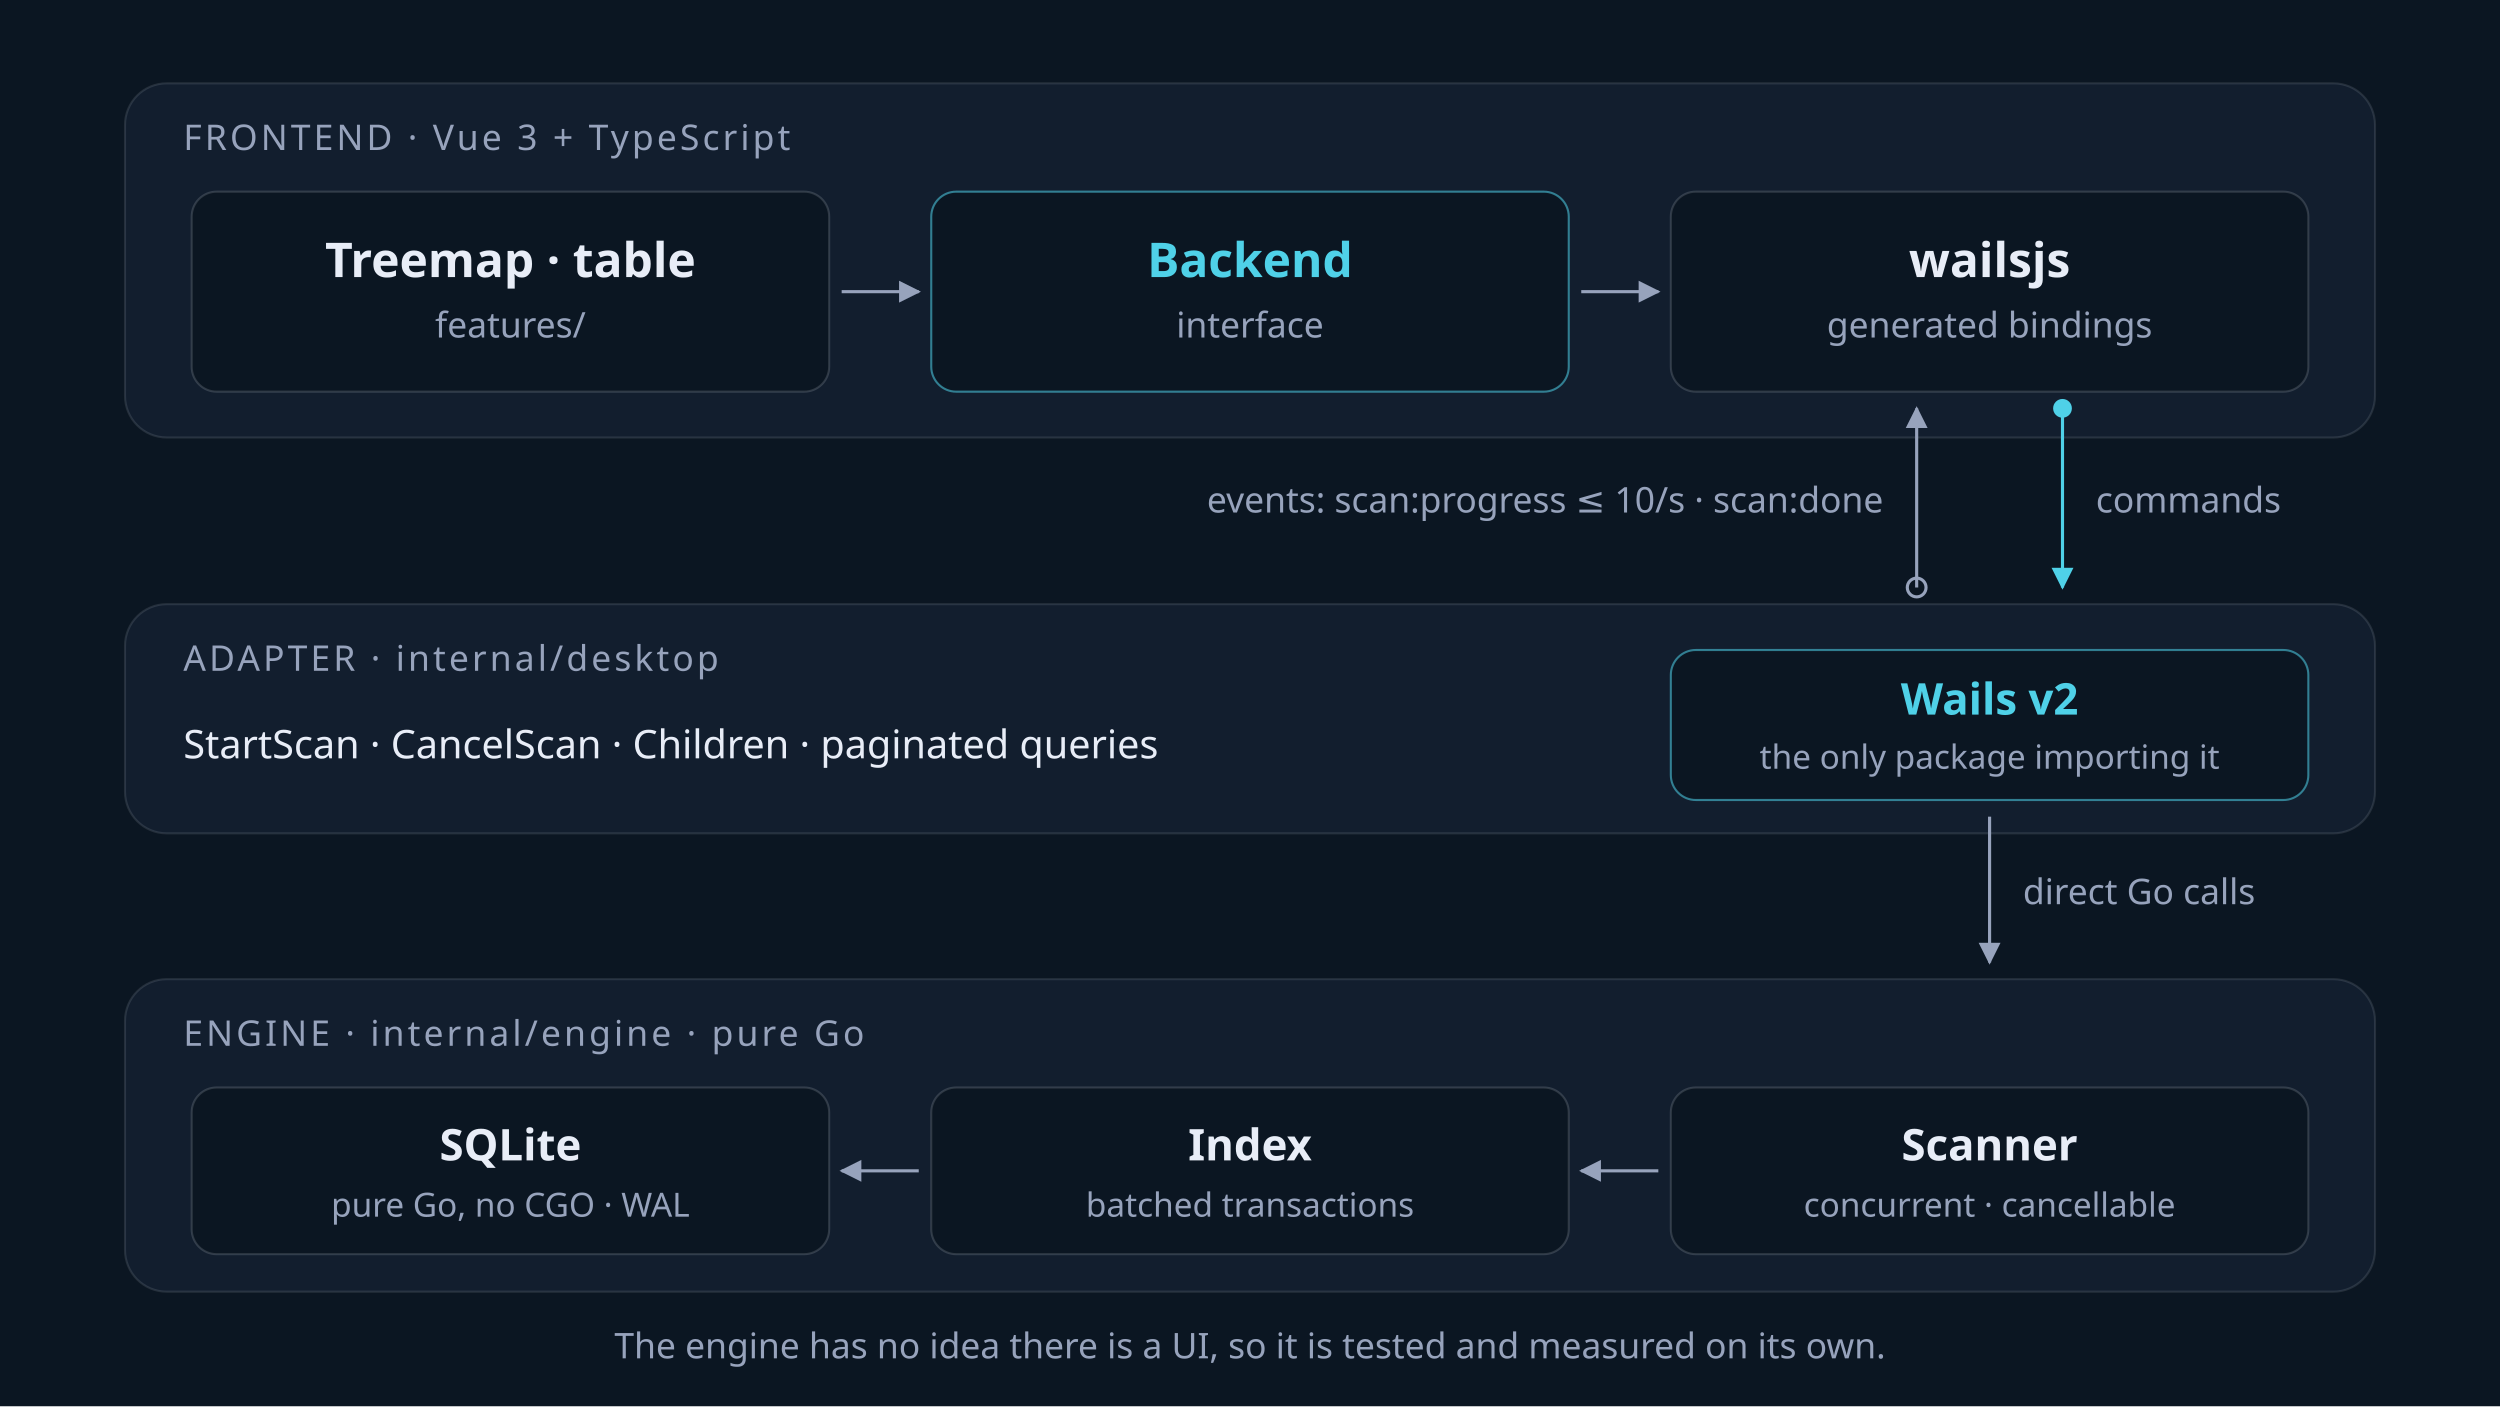
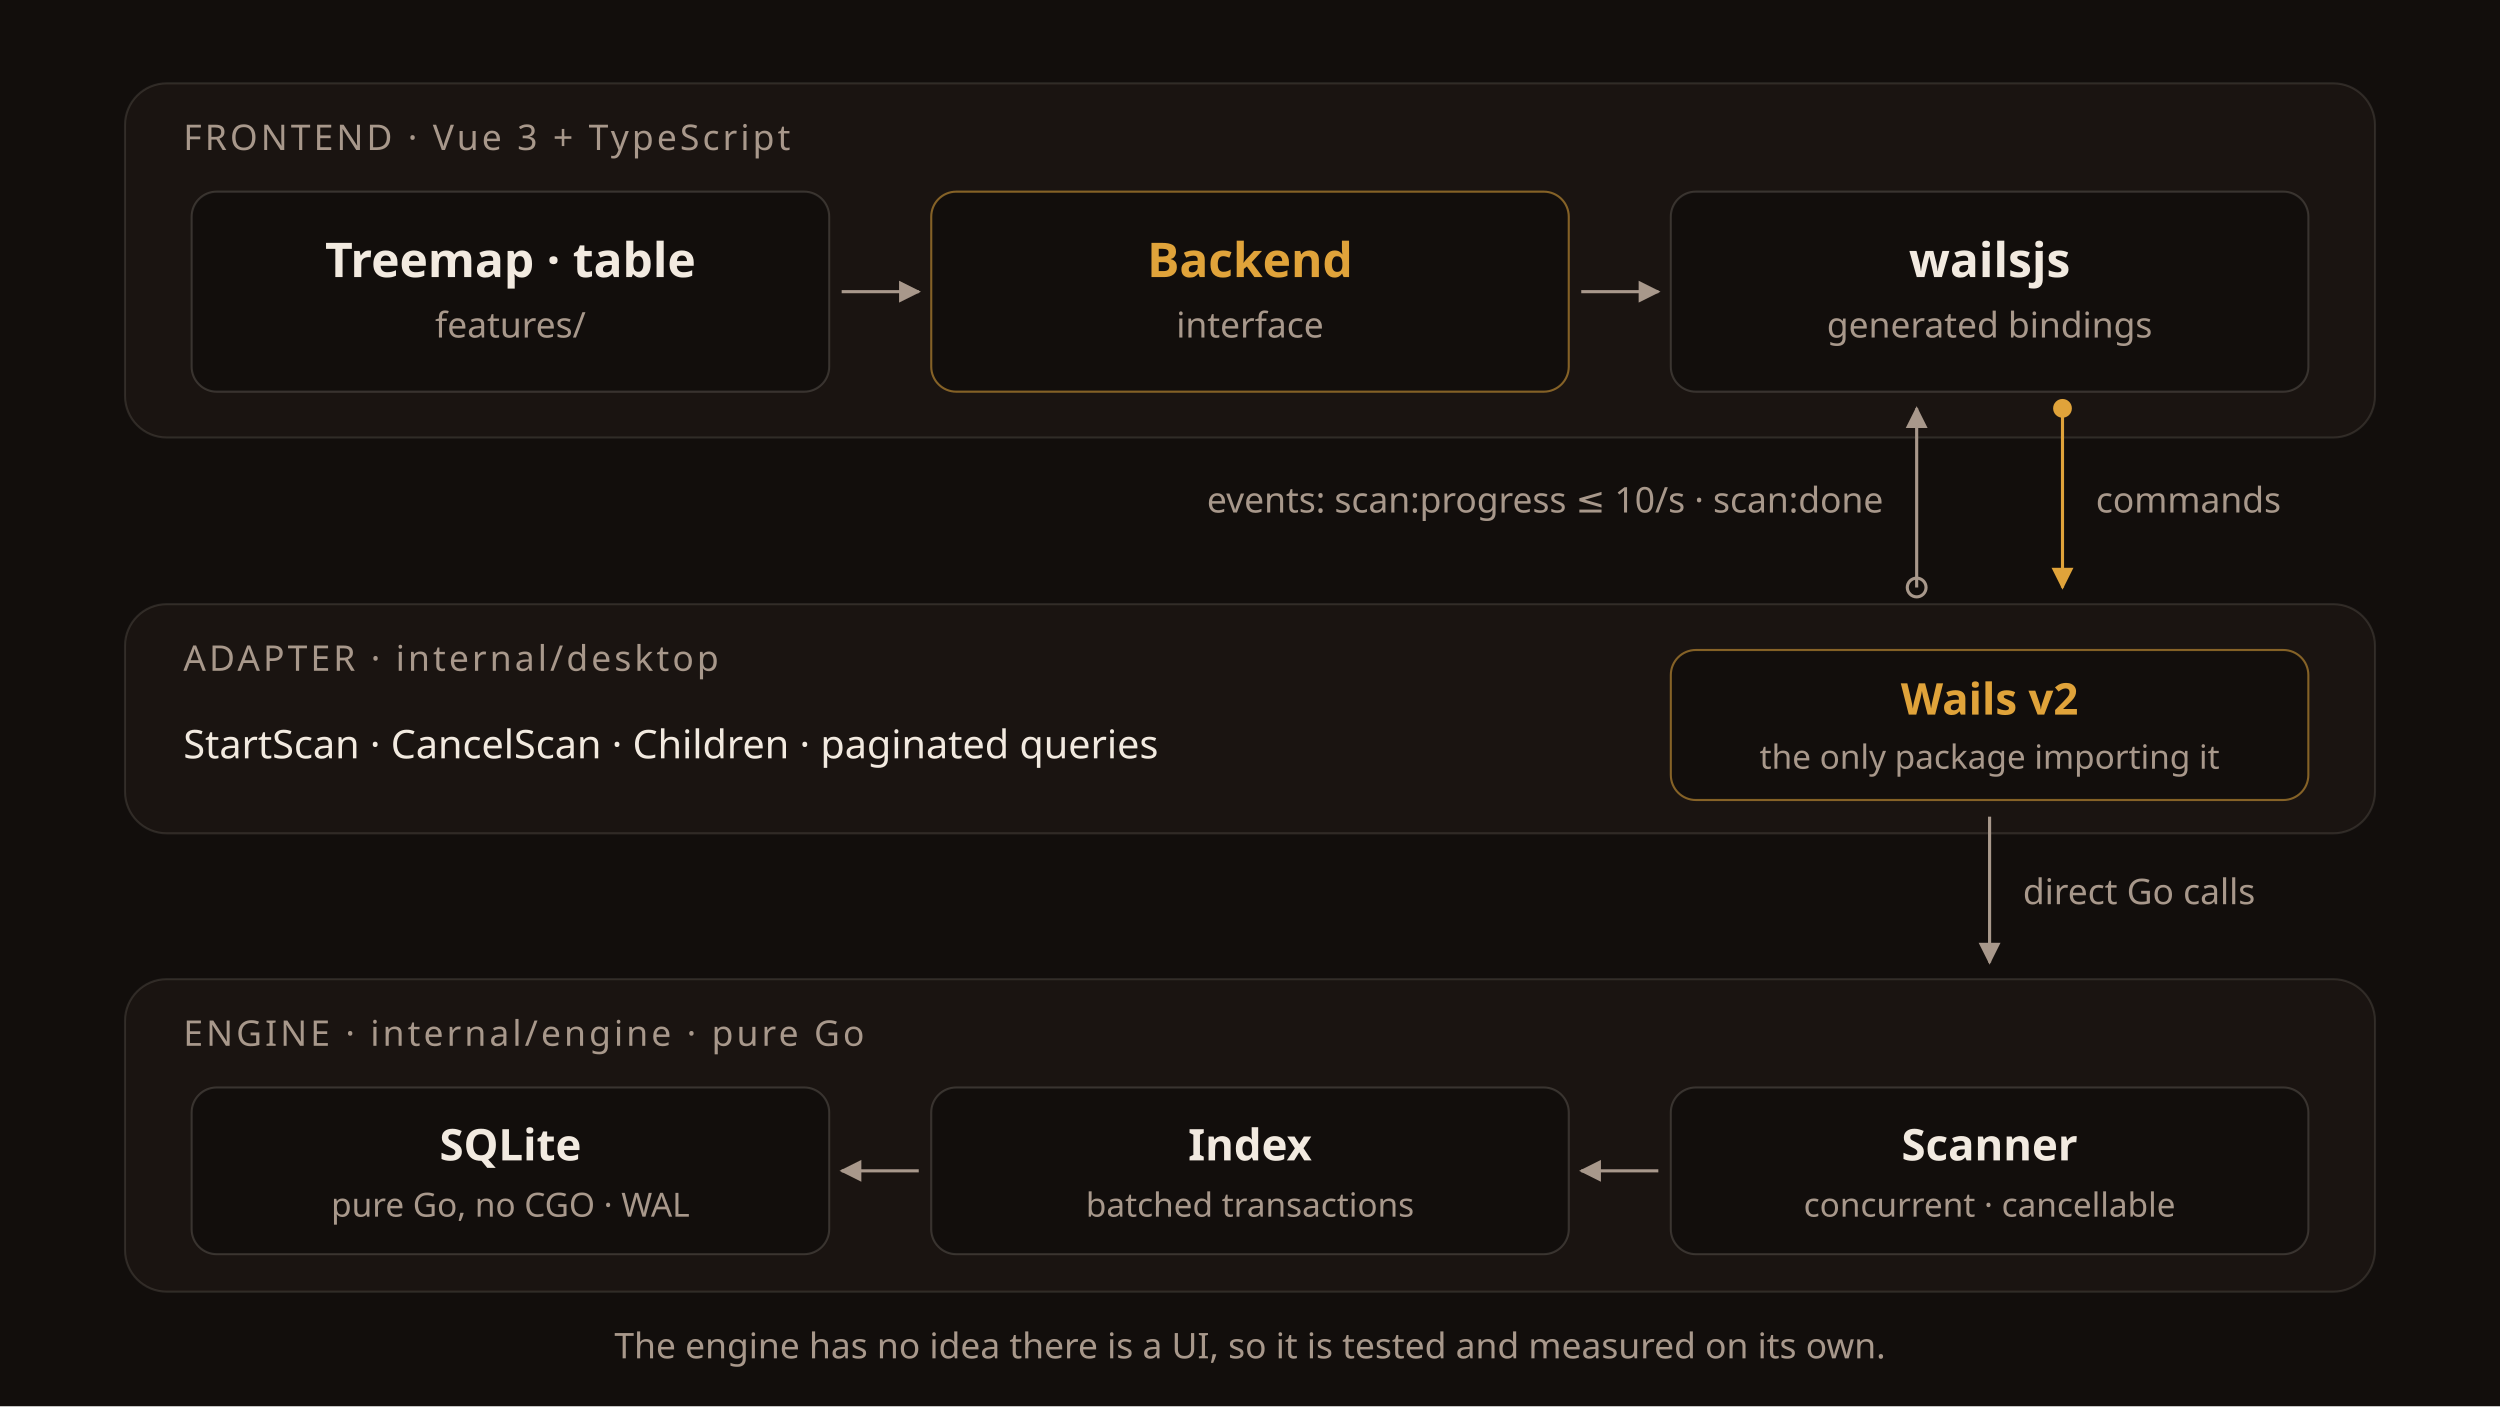
<svg xmlns="http://www.w3.org/2000/svg" viewBox="0 0 1200 675" width="1200" height="675" role="img" aria-label="DiskFlow three-layer architecture">
  <defs>
    <style>
      .t   { font-family: 'IBM Plex Sans', system-ui, sans-serif; }
-       .ink { fill: #E8EDF7; }
-       .dim { fill: #97A3BC; }
-       .sig { fill: #4FD1E8; }
+       .ink { fill: #F2EAE0; }
+       .dim { fill: #A8988B; }
+       .sig { fill: #E0A33A; }
    </style>
    <marker id="arrow" viewBox="0 0 10 10" refX="9" refY="5" markerWidth="7" markerHeight="7" orient="auto-start-reverse">
-       <path d="M0 0 L10 5 L0 10 z" fill="#4FD1E8" />
+       <path d="M0 0 L10 5 L0 10 z" fill="#E0A33A" />
    </marker>
    <marker id="arrowDim" viewBox="0 0 10 10" refX="9" refY="5" markerWidth="7" markerHeight="7" orient="auto-start-reverse">
-       <path d="M0 0 L10 5 L0 10 z" fill="#97A3BC" />
+       <path d="M0 0 L10 5 L0 10 z" fill="#A8988B" />
    </marker>
  </defs>
-   <rect width="1200" height="675" fill="#0B1622" />
-   <rect x="60" y="40" width="1080" height="170" rx="20" fill="#121E2E" stroke="#E8EDF7" stroke-opacity="0.12" />
+   <rect width="1200" height="675" fill="#120E0C" />
+   <rect x="60" y="40" width="1080" height="170" rx="20" fill="#1A1411" stroke="#F2EAE0" stroke-opacity="0.12" />
  <text class="t dim" x="88" y="72" font-size="17" letter-spacing="1.5">FRONTEND · Vue 3 + TypeScript</text>
-   <rect x="92" y="92" width="306" height="96" rx="12" fill="#0B1622" stroke="#E8EDF7" stroke-opacity="0.16" />
+   <rect x="92" y="92" width="306" height="96" rx="12" fill="#120E0C" stroke="#F2EAE0" stroke-opacity="0.16" />
  <text class="t ink" x="245" y="133" font-size="23" font-weight="600" text-anchor="middle">Treemap · table</text>
  <text class="t dim" x="245" y="162" font-size="17" text-anchor="middle">features/</text>
-   <rect x="447" y="92" width="306" height="96" rx="12" fill="#0B1622" stroke="#4FD1E8" stroke-opacity="0.55" />
+   <rect x="447" y="92" width="306" height="96" rx="12" fill="#120E0C" stroke="#E0A33A" stroke-opacity="0.55" />
  <text class="t sig" x="600" y="133" font-size="23" font-weight="600" text-anchor="middle">Backend</text>
  <text class="t dim" x="600" y="162" font-size="17" text-anchor="middle">interface</text>
-   <rect x="802" y="92" width="306" height="96" rx="12" fill="#0B1622" stroke="#E8EDF7" stroke-opacity="0.16" />
+   <rect x="802" y="92" width="306" height="96" rx="12" fill="#120E0C" stroke="#F2EAE0" stroke-opacity="0.16" />
  <text class="t ink" x="955" y="133" font-size="23" font-weight="600" text-anchor="middle">wailsjs</text>
  <text class="t dim" x="955" y="162" font-size="17" text-anchor="middle">generated bindings</text>
-   <line x1="404" y1="140" x2="441" y2="140" stroke="#97A3BC" stroke-width="1.5" marker-end="url(#arrowDim)" />
-   <line x1="759" y1="140" x2="796" y2="140" stroke="#97A3BC" stroke-width="1.5" marker-end="url(#arrowDim)" />
-   <line x1="990" y1="196" x2="990" y2="282" stroke="#4FD1E8" stroke-width="1.5" marker-end="url(#arrow)" />
-   <circle cx="990" cy="196" r="4.5" fill="#4FD1E8" />
+   <line x1="404" y1="140" x2="441" y2="140" stroke="#A8988B" stroke-width="1.5" marker-end="url(#arrowDim)" />
+   <line x1="759" y1="140" x2="796" y2="140" stroke="#A8988B" stroke-width="1.5" marker-end="url(#arrowDim)" />
+   <line x1="990" y1="196" x2="990" y2="282" stroke="#E0A33A" stroke-width="1.5" marker-end="url(#arrow)" />
+   <circle cx="990" cy="196" r="4.5" fill="#E0A33A" />
  <text class="t dim" x="1006" y="246" font-size="17">commands</text>
-   <line x1="920" y1="282" x2="920" y2="196" stroke="#97A3BC" stroke-width="1.5" marker-end="url(#arrowDim)" />
-   <circle cx="920" cy="282" r="4.5" fill="none" stroke="#97A3BC" stroke-width="1.5" />
+   <line x1="920" y1="282" x2="920" y2="196" stroke="#A8988B" stroke-width="1.5" marker-end="url(#arrowDim)" />
+   <circle cx="920" cy="282" r="4.5" fill="none" stroke="#A8988B" stroke-width="1.5" />
  <text class="t dim" x="904" y="246" font-size="17" text-anchor="end">events: scan:progress ≤ 10/s · scan:done</text>
-   <rect x="60" y="290" width="1080" height="110" rx="20" fill="#121E2E" stroke="#E8EDF7" stroke-opacity="0.12" />
+   <rect x="60" y="290" width="1080" height="110" rx="20" fill="#1A1411" stroke="#F2EAE0" stroke-opacity="0.12" />
  <text class="t dim" x="88" y="322" font-size="17" letter-spacing="1.5">ADAPTER · internal/desktop</text>
  <text class="t ink" x="88" y="364" font-size="19">StartScan · CancelScan · Children · paginated queries</text>
-   <rect x="802" y="312" width="306" height="72" rx="12" fill="#0B1622" stroke="#4FD1E8" stroke-opacity="0.55" />
+   <rect x="802" y="312" width="306" height="72" rx="12" fill="#120E0C" stroke="#E0A33A" stroke-opacity="0.55" />
  <text class="t sig" x="955" y="343" font-size="21" font-weight="600" text-anchor="middle">Wails v2</text>
  <text class="t dim" x="955" y="369" font-size="16" text-anchor="middle">the only package importing it</text>
-   <line x1="955" y1="392" x2="955" y2="462" stroke="#97A3BC" stroke-width="1.5" marker-end="url(#arrowDim)" />
+   <line x1="955" y1="392" x2="955" y2="462" stroke="#A8988B" stroke-width="1.5" marker-end="url(#arrowDim)" />
  <text class="t dim" x="971" y="434" font-size="17">direct Go calls</text>
-   <rect x="60" y="470" width="1080" height="150" rx="20" fill="#121E2E" stroke="#E8EDF7" stroke-opacity="0.12" />
+   <rect x="60" y="470" width="1080" height="150" rx="20" fill="#1A1411" stroke="#F2EAE0" stroke-opacity="0.12" />
  <text class="t dim" x="88" y="502" font-size="17" letter-spacing="1.5">ENGINE · internal/engine · pure Go</text>
-   <rect x="802" y="522" width="306" height="80" rx="12" fill="#0B1622" stroke="#E8EDF7" stroke-opacity="0.16" />
+   <rect x="802" y="522" width="306" height="80" rx="12" fill="#120E0C" stroke="#F2EAE0" stroke-opacity="0.16" />
  <text class="t ink" x="955" y="557" font-size="21" font-weight="600" text-anchor="middle">Scanner</text>
  <text class="t dim" x="955" y="584" font-size="16" text-anchor="middle">concurrent · cancellable</text>
-   <rect x="447" y="522" width="306" height="80" rx="12" fill="#0B1622" stroke="#E8EDF7" stroke-opacity="0.16" />
+   <rect x="447" y="522" width="306" height="80" rx="12" fill="#120E0C" stroke="#F2EAE0" stroke-opacity="0.16" />
  <text class="t ink" x="600" y="557" font-size="21" font-weight="600" text-anchor="middle">Index</text>
  <text class="t dim" x="600" y="584" font-size="16" text-anchor="middle">batched transactions</text>
-   <rect x="92" y="522" width="306" height="80" rx="12" fill="#0B1622" stroke="#E8EDF7" stroke-opacity="0.16" />
+   <rect x="92" y="522" width="306" height="80" rx="12" fill="#120E0C" stroke="#F2EAE0" stroke-opacity="0.16" />
  <text class="t ink" x="245" y="557" font-size="21" font-weight="600" text-anchor="middle">SQLite</text>
  <text class="t dim" x="245" y="584" font-size="16" text-anchor="middle">pure Go, no CGO · WAL</text>
-   <line x1="796" y1="562" x2="759" y2="562" stroke="#97A3BC" stroke-width="1.5" marker-end="url(#arrowDim)" />
-   <line x1="441" y1="562" x2="404" y2="562" stroke="#97A3BC" stroke-width="1.5" marker-end="url(#arrowDim)" />
+   <line x1="796" y1="562" x2="759" y2="562" stroke="#A8988B" stroke-width="1.5" marker-end="url(#arrowDim)" />
+   <line x1="441" y1="562" x2="404" y2="562" stroke="#A8988B" stroke-width="1.5" marker-end="url(#arrowDim)" />
  <text class="t dim" x="600" y="652" font-size="17" text-anchor="middle">The engine has no idea there is a UI, so it is tested and measured on its own.</text>
</svg>
